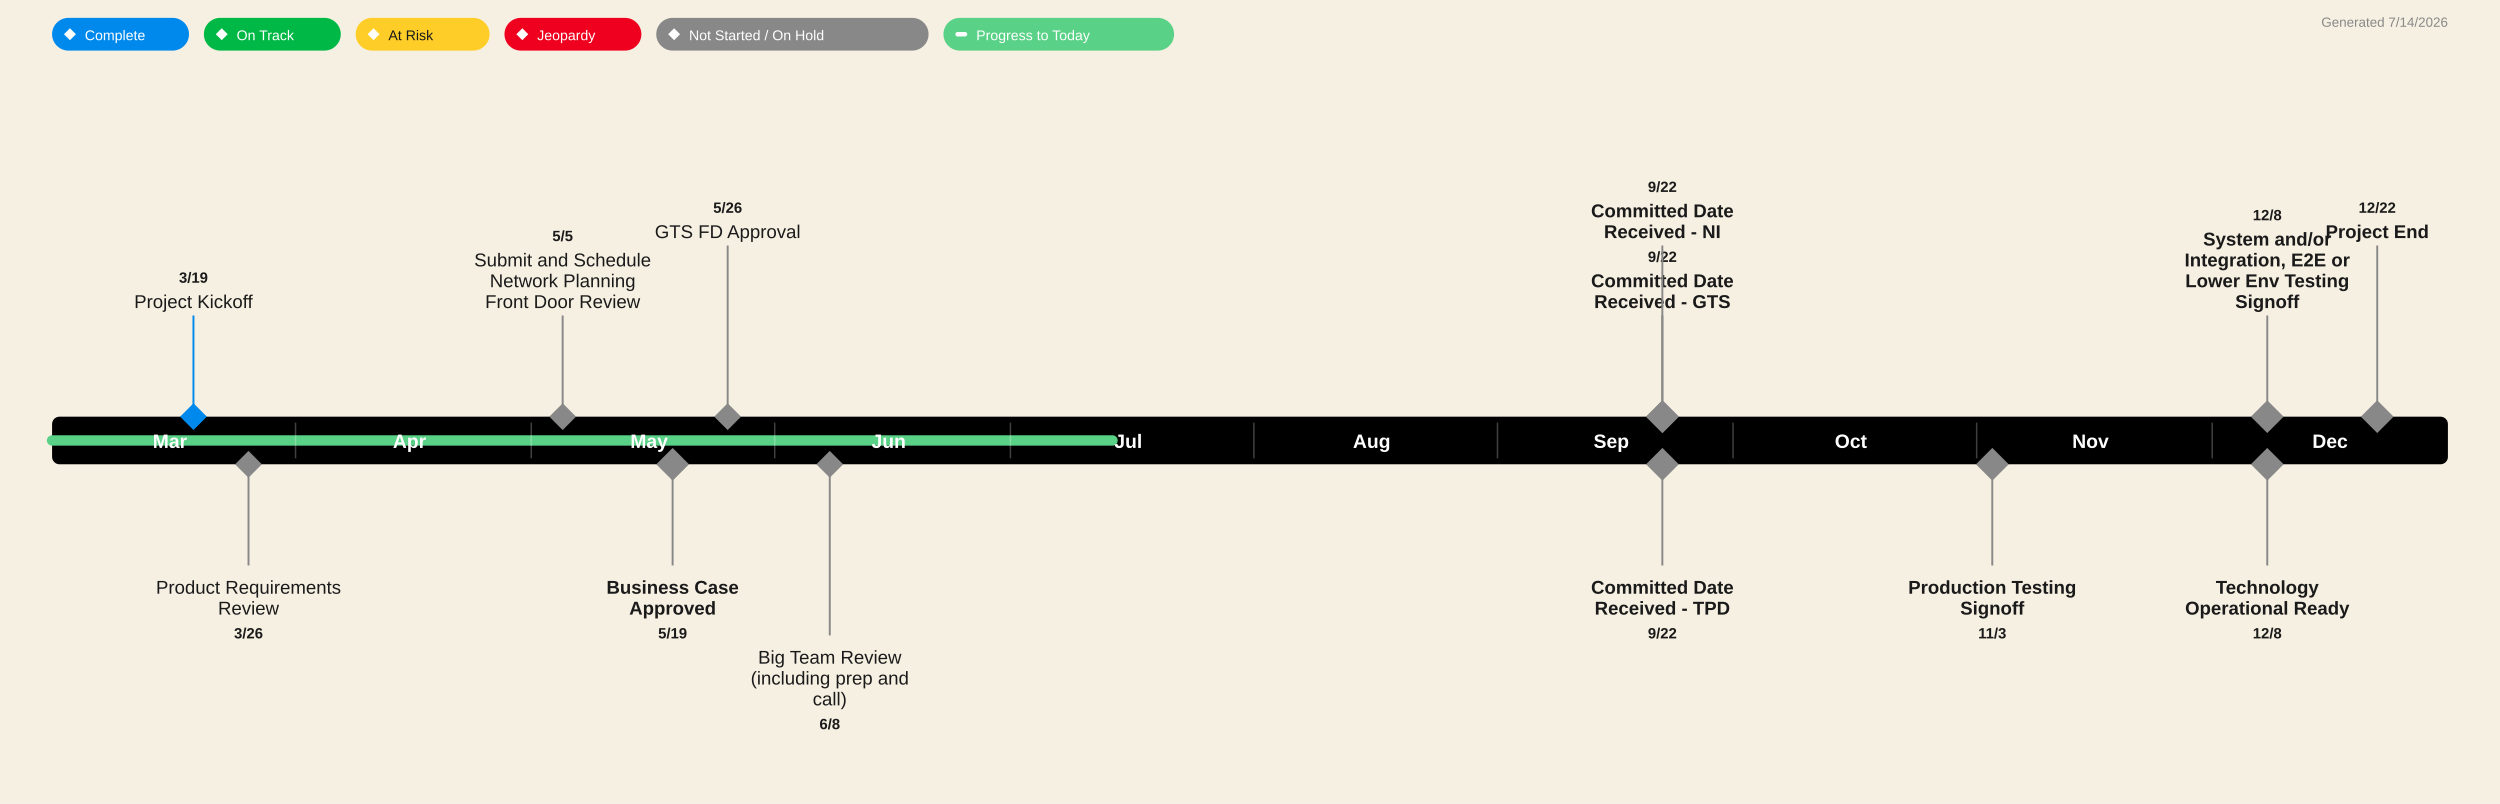
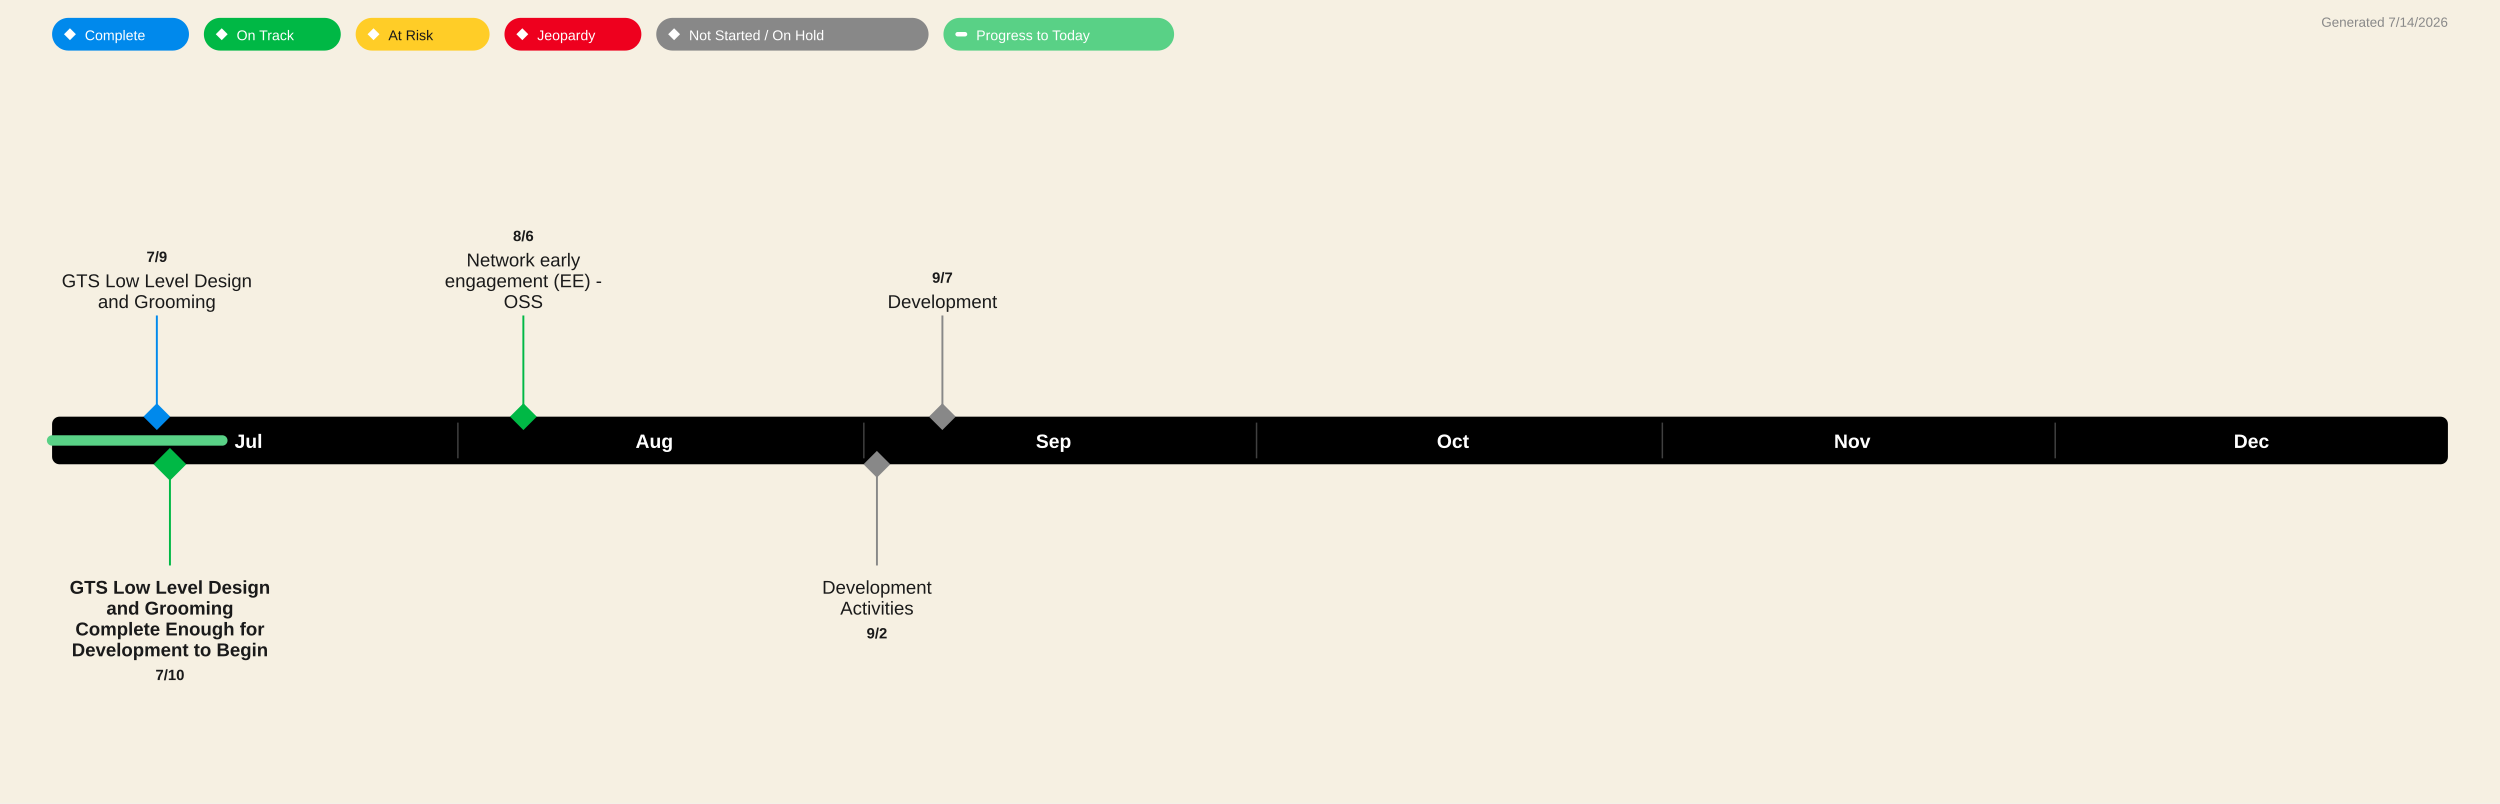
<svg xmlns="http://www.w3.org/2000/svg" width="1680" height="540" viewBox="0 0 1680 540">
  <rect width="1680" height="540" fill="#F6F0E2" />
  <text x="1645.0" y="18.0" text-anchor="end" font-size="9" font-weight="normal" fill="#888888" font-family="Calibri,Arial,sans-serif">Generated 7/14/2026</text>
  <rect x="35" y="280" width="1610" height="32" fill="#000000" rx="5" />
-   <line x1="35" y1="296.0" x2="747.6" y2="296.0" stroke="#59D186" stroke-width="7" stroke-linecap="round" />
-   <text x="114.2" y="301.0" text-anchor="middle" font-size="13" font-weight="bold" fill="#ffffff" font-family="Calibri,Arial,sans-serif">Mar</text>
-   <line x1="198.6" y1="284" x2="198.6" y2="308" stroke="rgba(255,255,255,0.25)" stroke-width="1" />
-   <text x="275.2" y="301.0" text-anchor="middle" font-size="13" font-weight="bold" fill="#ffffff" font-family="Calibri,Arial,sans-serif">Apr</text>
-   <line x1="357.0" y1="284" x2="357.0" y2="308" stroke="rgba(255,255,255,0.25)" stroke-width="1" />
-   <text x="436.2" y="301.0" text-anchor="middle" font-size="13" font-weight="bold" fill="#ffffff" font-family="Calibri,Arial,sans-serif">May</text>
-   <line x1="520.6" y1="284" x2="520.6" y2="308" stroke="rgba(255,255,255,0.25)" stroke-width="1" />
-   <text x="597.2" y="301.0" text-anchor="middle" font-size="13" font-weight="bold" fill="#ffffff" font-family="Calibri,Arial,sans-serif">Jun</text>
-   <line x1="679.0" y1="284" x2="679.0" y2="308" stroke="rgba(255,255,255,0.25)" stroke-width="1" />
-   <text x="758.2" y="301.0" text-anchor="middle" font-size="13" font-weight="bold" fill="#ffffff" font-family="Calibri,Arial,sans-serif">Jul</text>
-   <line x1="842.6" y1="284" x2="842.6" y2="308" stroke="rgba(255,255,255,0.25)" stroke-width="1" />
-   <text x="921.8" y="301.0" text-anchor="middle" font-size="13" font-weight="bold" fill="#ffffff" font-family="Calibri,Arial,sans-serif">Aug</text>
-   <line x1="1006.3" y1="284" x2="1006.3" y2="308" stroke="rgba(255,255,255,0.25)" stroke-width="1" />
-   <text x="1082.8" y="301.0" text-anchor="middle" font-size="13" font-weight="bold" fill="#ffffff" font-family="Calibri,Arial,sans-serif">Sep</text>
-   <line x1="1164.6" y1="284" x2="1164.6" y2="308" stroke="rgba(255,255,255,0.25)" stroke-width="1" />
-   <text x="1243.8" y="301.0" text-anchor="middle" font-size="13" font-weight="bold" fill="#ffffff" font-family="Calibri,Arial,sans-serif">Oct</text>
-   <line x1="1328.3" y1="284" x2="1328.3" y2="308" stroke="rgba(255,255,255,0.25)" stroke-width="1" />
-   <text x="1404.8" y="301.0" text-anchor="middle" font-size="13" font-weight="bold" fill="#ffffff" font-family="Calibri,Arial,sans-serif">Nov</text>
-   <line x1="1486.6" y1="284" x2="1486.6" y2="308" stroke="rgba(255,255,255,0.25)" stroke-width="1" />
-   <text x="1565.8" y="301.0" text-anchor="middle" font-size="13" font-weight="bold" fill="#ffffff" font-family="Calibri,Arial,sans-serif">Dec</text>
-   <line x1="130.0" y1="280" x2="130.0" y2="212" stroke="#0089EC" stroke-width="1.3" />
-   <polygon points="130.016,271 139.016,280 130.016,289 121.016,280" fill="#0089EC" />
-   <text x="130.0" y="207.0" text-anchor="middle" font-size="12.5" font-weight="normal" fill="#1a1a1a" font-family="Calibri,Arial,sans-serif">Project Kickoff</text>
-   <text x="130.0" y="190.0" text-anchor="middle" font-size="10" font-weight="bold" fill="#1a1a1a" font-family="Calibri,Arial,sans-serif">3/19</text>
-   <line x1="167.0" y1="312" x2="167.0" y2="380" stroke="#888888" stroke-width="1.3" />
-   <polygon points="166.967,303 175.967,312 166.967,321 157.967,312" fill="#888888" />
-   <text x="167.0" y="399.0" text-anchor="middle" font-size="12.5" font-weight="normal" fill="#1a1a1a" font-family="Calibri,Arial,sans-serif">Product Requirements</text>
-   <text x="167.0" y="413.0" text-anchor="middle" font-size="12.5" font-weight="normal" fill="#1a1a1a" font-family="Calibri,Arial,sans-serif">Review</text>
-   <text x="167.0" y="429.0" text-anchor="middle" font-size="10" font-weight="bold" fill="#1a1a1a" font-family="Calibri,Arial,sans-serif">3/26</text>
-   <line x1="378.1" y1="280" x2="378.1" y2="212" stroke="#888888" stroke-width="1.3" />
-   <polygon points="378.115,271 387.115,280 378.115,289 369.115,280" fill="#888888" />
-   <text x="378.1" y="179.0" text-anchor="middle" font-size="12.5" font-weight="normal" fill="#1a1a1a" font-family="Calibri,Arial,sans-serif">Submit and Schedule</text>
-   <text x="378.1" y="193.0" text-anchor="middle" font-size="12.5" font-weight="normal" fill="#1a1a1a" font-family="Calibri,Arial,sans-serif">Network Planning</text>
-   <text x="378.1" y="207.0" text-anchor="middle" font-size="12.5" font-weight="normal" fill="#1a1a1a" font-family="Calibri,Arial,sans-serif">Front Door Review</text>
-   <text x="378.1" y="162.0" text-anchor="middle" font-size="10" font-weight="bold" fill="#1a1a1a" font-family="Calibri,Arial,sans-serif">5/5</text>
-   <line x1="452.0" y1="312" x2="452.0" y2="380" stroke="#888888" stroke-width="1.3" />
-   <polygon points="452.016,301 463.016,312 452.016,323 441.016,312" fill="#888888" />
-   <text x="452.0" y="399.0" text-anchor="middle" font-size="12.5" font-weight="bold" fill="#1a1a1a" font-family="Calibri,Arial,sans-serif">Business Case</text>
-   <text x="452.0" y="413.0" text-anchor="middle" font-size="12.5" font-weight="bold" fill="#1a1a1a" font-family="Calibri,Arial,sans-serif">Approved</text>
-   <text x="452.0" y="429.0" text-anchor="middle" font-size="10" font-weight="bold" fill="#1a1a1a" font-family="Calibri,Arial,sans-serif">5/19</text>
-   <line x1="489.0" y1="280" x2="489.0" y2="165" stroke="#888888" stroke-width="1.3" />
-   <polygon points="488.967,271 497.967,280 488.967,289 479.967,280" fill="#888888" />
-   <text x="489.0" y="160.0" text-anchor="middle" font-size="12.5" font-weight="normal" fill="#1a1a1a" font-family="Calibri,Arial,sans-serif">GTS FD Approval</text>
-   <text x="489.0" y="143.0" text-anchor="middle" font-size="10" font-weight="bold" fill="#1a1a1a" font-family="Calibri,Arial,sans-serif">5/26</text>
-   <line x1="557.6" y1="312" x2="557.6" y2="427" stroke="#888888" stroke-width="1.3" />
-   <polygon points="557.59,303 566.59,312 557.59,321 548.59,312" fill="#888888" />
-   <text x="557.6" y="446.0" text-anchor="middle" font-size="12.5" font-weight="normal" fill="#1a1a1a" font-family="Calibri,Arial,sans-serif">Big Team Review</text>
-   <text x="557.6" y="460.0" text-anchor="middle" font-size="12.5" font-weight="normal" fill="#1a1a1a" font-family="Calibri,Arial,sans-serif">(including prep and</text>
-   <text x="557.6" y="474.0" text-anchor="middle" font-size="12.5" font-weight="normal" fill="#1a1a1a" font-family="Calibri,Arial,sans-serif">call)</text>
-   <text x="557.6" y="490.0" text-anchor="middle" font-size="10" font-weight="bold" fill="#1a1a1a" font-family="Calibri,Arial,sans-serif">6/8</text>
-   <line x1="1117.1" y1="280" x2="1117.1" y2="212" stroke="#888888" stroke-width="1.3" />
-   <polygon points="1117.131,269 1128.131,280 1117.131,291 1106.131,280" fill="#888888" />
-   <text x="1117.1" y="193.0" text-anchor="middle" font-size="12.5" font-weight="bold" fill="#1a1a1a" font-family="Calibri,Arial,sans-serif">Committed Date</text>
-   <text x="1117.1" y="207.0" text-anchor="middle" font-size="12.5" font-weight="bold" fill="#1a1a1a" font-family="Calibri,Arial,sans-serif">Received - GTS</text>
-   <text x="1117.1" y="176.0" text-anchor="middle" font-size="10" font-weight="bold" fill="#1a1a1a" font-family="Calibri,Arial,sans-serif">9/22</text>
-   <line x1="1117.1" y1="312" x2="1117.1" y2="380" stroke="#888888" stroke-width="1.3" />
-   <polygon points="1117.131,301 1128.131,312 1117.131,323 1106.131,312" fill="#888888" />
-   <text x="1117.1" y="399.0" text-anchor="middle" font-size="12.5" font-weight="bold" fill="#1a1a1a" font-family="Calibri,Arial,sans-serif">Committed Date</text>
-   <text x="1117.1" y="413.0" text-anchor="middle" font-size="12.5" font-weight="bold" fill="#1a1a1a" font-family="Calibri,Arial,sans-serif">Received - TPD</text>
-   <text x="1117.1" y="429.0" text-anchor="middle" font-size="10" font-weight="bold" fill="#1a1a1a" font-family="Calibri,Arial,sans-serif">9/22</text>
-   <line x1="1117.1" y1="280" x2="1117.1" y2="165" stroke="#888888" stroke-width="1.3" />
-   <polygon points="1117.131,269 1128.131,280 1117.131,291 1106.131,280" fill="#888888" />
-   <text x="1117.1" y="146.0" text-anchor="middle" font-size="12.5" font-weight="bold" fill="#1a1a1a" font-family="Calibri,Arial,sans-serif">Committed Date</text>
-   <text x="1117.1" y="160.0" text-anchor="middle" font-size="12.5" font-weight="bold" fill="#1a1a1a" font-family="Calibri,Arial,sans-serif">Received - NI</text>
-   <text x="1117.1" y="129.0" text-anchor="middle" font-size="10" font-weight="bold" fill="#1a1a1a" font-family="Calibri,Arial,sans-serif">9/22</text>
-   <line x1="1338.8" y1="312" x2="1338.8" y2="380" stroke="#888888" stroke-width="1.3" />
-   <polygon points="1338.836,301 1349.836,312 1338.836,323 1327.836,312" fill="#888888" />
-   <text x="1338.8" y="399.0" text-anchor="middle" font-size="12.5" font-weight="bold" fill="#1a1a1a" font-family="Calibri,Arial,sans-serif">Production Testing</text>
-   <text x="1338.8" y="413.0" text-anchor="middle" font-size="12.5" font-weight="bold" fill="#1a1a1a" font-family="Calibri,Arial,sans-serif">Signoff</text>
-   <text x="1338.8" y="429.0" text-anchor="middle" font-size="10" font-weight="bold" fill="#1a1a1a" font-family="Calibri,Arial,sans-serif">11/3</text>
-   <line x1="1523.6" y1="280" x2="1523.6" y2="212" stroke="#888888" stroke-width="1.3" />
-   <polygon points="1523.59,269 1534.59,280 1523.59,291 1512.59,280" fill="#888888" />
-   <text x="1523.6" y="165.0" text-anchor="middle" font-size="12.5" font-weight="bold" fill="#1a1a1a" font-family="Calibri,Arial,sans-serif">System and/or</text>
-   <text x="1523.6" y="179.0" text-anchor="middle" font-size="12.5" font-weight="bold" fill="#1a1a1a" font-family="Calibri,Arial,sans-serif">Integration, E2E or</text>
-   <text x="1523.6" y="193.0" text-anchor="middle" font-size="12.5" font-weight="bold" fill="#1a1a1a" font-family="Calibri,Arial,sans-serif">Lower Env  Testing</text>
-   <text x="1523.6" y="207.0" text-anchor="middle" font-size="12.5" font-weight="bold" fill="#1a1a1a" font-family="Calibri,Arial,sans-serif">Signoff</text>
-   <text x="1523.6" y="148.0" text-anchor="middle" font-size="10" font-weight="bold" fill="#1a1a1a" font-family="Calibri,Arial,sans-serif">12/8</text>
-   <line x1="1523.6" y1="312" x2="1523.6" y2="380" stroke="#888888" stroke-width="1.3" />
-   <polygon points="1523.59,301 1534.59,312 1523.59,323 1512.59,312" fill="#888888" />
-   <text x="1523.6" y="399.0" text-anchor="middle" font-size="12.5" font-weight="bold" fill="#1a1a1a" font-family="Calibri,Arial,sans-serif">Technology</text>
-   <text x="1523.6" y="413.0" text-anchor="middle" font-size="12.5" font-weight="bold" fill="#1a1a1a" font-family="Calibri,Arial,sans-serif">Operational Ready</text>
-   <text x="1523.6" y="429.0" text-anchor="middle" font-size="10" font-weight="bold" fill="#1a1a1a" font-family="Calibri,Arial,sans-serif">12/8</text>
-   <line x1="1597.5" y1="280" x2="1597.5" y2="165" stroke="#888888" stroke-width="1.3" />
-   <polygon points="1597.492,269 1608.492,280 1597.492,291 1586.492,280" fill="#888888" />
-   <text x="1597.5" y="160.0" text-anchor="middle" font-size="12.5" font-weight="bold" fill="#1a1a1a" font-family="Calibri,Arial,sans-serif">Project End</text>
-   <text x="1597.5" y="143.0" text-anchor="middle" font-size="10" font-weight="bold" fill="#1a1a1a" font-family="Calibri,Arial,sans-serif">12/22</text>
+   <line x1="35" y1="296.0" x2="149.4" y2="296.0" stroke="#59D186" stroke-width="7" stroke-linecap="round" />
+   <text x="167.0" y="301.0" text-anchor="middle" font-size="13" font-weight="bold" fill="#ffffff" font-family="Calibri,Arial,sans-serif">Jul</text>
+   <line x1="307.7" y1="284" x2="307.7" y2="308" stroke="rgba(255,255,255,0.25)" stroke-width="1" />
+   <text x="439.7" y="301.0" text-anchor="middle" font-size="13" font-weight="bold" fill="#ffffff" font-family="Calibri,Arial,sans-serif">Aug</text>
+   <line x1="580.5" y1="284" x2="580.5" y2="308" stroke="rgba(255,255,255,0.25)" stroke-width="1" />
+   <text x="708.0" y="301.0" text-anchor="middle" font-size="13" font-weight="bold" fill="#ffffff" font-family="Calibri,Arial,sans-serif">Sep</text>
+   <line x1="844.4" y1="284" x2="844.4" y2="308" stroke="rgba(255,255,255,0.25)" stroke-width="1" />
+   <text x="976.4" y="301.0" text-anchor="middle" font-size="13" font-weight="bold" fill="#ffffff" font-family="Calibri,Arial,sans-serif">Oct</text>
+   <line x1="1117.1" y1="284" x2="1117.1" y2="308" stroke="rgba(255,255,255,0.25)" stroke-width="1" />
+   <text x="1244.7" y="301.0" text-anchor="middle" font-size="13" font-weight="bold" fill="#ffffff" font-family="Calibri,Arial,sans-serif">Nov</text>
+   <line x1="1381.1" y1="284" x2="1381.1" y2="308" stroke="rgba(255,255,255,0.25)" stroke-width="1" />
+   <text x="1513.0" y="301.0" text-anchor="middle" font-size="13" font-weight="bold" fill="#ffffff" font-family="Calibri,Arial,sans-serif">Dec</text>
+   <line x1="105.4" y1="280" x2="105.4" y2="212" stroke="#0089EC" stroke-width="1.3" />
+   <polygon points="105.383,271 114.383,280 105.383,289 96.383,280" fill="#0089EC" />
+   <text x="105.4" y="193.0" text-anchor="middle" font-size="12.5" font-weight="normal" fill="#1a1a1a" font-family="Calibri,Arial,sans-serif">GTS Low Level Design</text>
+   <text x="105.4" y="207.0" text-anchor="middle" font-size="12.5" font-weight="normal" fill="#1a1a1a" font-family="Calibri,Arial,sans-serif">and Grooming</text>
+   <text x="105.4" y="176.0" text-anchor="middle" font-size="10" font-weight="bold" fill="#1a1a1a" font-family="Calibri,Arial,sans-serif">7/9</text>
+   <line x1="114.2" y1="312" x2="114.2" y2="380" stroke="#00B845" stroke-width="1.3" />
+   <polygon points="114.18,301 125.18,312 114.18,323 103.18,312" fill="#00B845" />
+   <text x="114.2" y="399.0" text-anchor="middle" font-size="12.5" font-weight="bold" fill="#1a1a1a" font-family="Calibri,Arial,sans-serif">GTS Low Level Design</text>
+   <text x="114.2" y="413.0" text-anchor="middle" font-size="12.5" font-weight="bold" fill="#1a1a1a" font-family="Calibri,Arial,sans-serif">and Grooming</text>
+   <text x="114.2" y="427.0" text-anchor="middle" font-size="12.5" font-weight="bold" fill="#1a1a1a" font-family="Calibri,Arial,sans-serif">Complete Enough for</text>
+   <text x="114.2" y="441.0" text-anchor="middle" font-size="12.5" font-weight="bold" fill="#1a1a1a" font-family="Calibri,Arial,sans-serif">Development to Begin</text>
+   <text x="114.2" y="457.0" text-anchor="middle" font-size="10" font-weight="bold" fill="#1a1a1a" font-family="Calibri,Arial,sans-serif">7/10</text>
+   <line x1="351.7" y1="280" x2="351.7" y2="212" stroke="#00B845" stroke-width="1.3" />
+   <polygon points="351.721,271 360.721,280 351.721,289 342.721,280" fill="#00B845" />
+   <text x="351.7" y="179.0" text-anchor="middle" font-size="12.5" font-weight="normal" fill="#1a1a1a" font-family="Calibri,Arial,sans-serif">Network early</text>
+   <text x="351.7" y="193.0" text-anchor="middle" font-size="12.5" font-weight="normal" fill="#1a1a1a" font-family="Calibri,Arial,sans-serif">engagement (EE) -</text>
+   <text x="351.7" y="207.0" text-anchor="middle" font-size="12.5" font-weight="normal" fill="#1a1a1a" font-family="Calibri,Arial,sans-serif">OSS</text>
+   <text x="351.7" y="162.0" text-anchor="middle" font-size="10" font-weight="bold" fill="#1a1a1a" font-family="Calibri,Arial,sans-serif">8/6</text>
+   <line x1="589.3" y1="312" x2="589.3" y2="380" stroke="#888888" stroke-width="1.3" />
+   <polygon points="589.262,303 598.262,312 589.262,321 580.262,312" fill="#888888" />
+   <text x="589.3" y="399.0" text-anchor="middle" font-size="12.5" font-weight="normal" fill="#1a1a1a" font-family="Calibri,Arial,sans-serif">Development</text>
+   <text x="589.3" y="413.0" text-anchor="middle" font-size="12.5" font-weight="normal" fill="#1a1a1a" font-family="Calibri,Arial,sans-serif">Activities</text>
+   <text x="589.3" y="429.0" text-anchor="middle" font-size="10" font-weight="bold" fill="#1a1a1a" font-family="Calibri,Arial,sans-serif">9/2</text>
+   <line x1="633.3" y1="280" x2="633.3" y2="212" stroke="#888888" stroke-width="1.3" />
+   <polygon points="633.251,271 642.251,280 633.251,289 624.251,280" fill="#888888" />
+   <text x="633.3" y="207.0" text-anchor="middle" font-size="12.5" font-weight="normal" fill="#1a1a1a" font-family="Calibri,Arial,sans-serif">Development</text>
+   <text x="633.3" y="190.0" text-anchor="middle" font-size="10" font-weight="bold" fill="#1a1a1a" font-family="Calibri,Arial,sans-serif">9/7</text>
  <rect x="35.0" y="12" width="92" height="22" rx="11" fill="#0089EC" />
  <polygon points="47.0,19.0 51.0,23.0 47.0,27.0 43.0,23.0" fill="#ffffff" />
  <text x="57.0" y="27.0" text-anchor="start" font-size="9.5" font-weight="normal" fill="#ffffff" font-family="Calibri,Arial,sans-serif">Complete</text>
  <rect x="137.0" y="12" width="92" height="22" rx="11" fill="#00B845" />
  <polygon points="149.0,19.0 153.0,23.0 149.0,27.0 145.0,23.0" fill="#ffffff" />
  <text x="159.0" y="27.0" text-anchor="start" font-size="9.5" font-weight="normal" fill="#ffffff" font-family="Calibri,Arial,sans-serif">On Track</text>
  <rect x="239.0" y="12" width="90" height="22" rx="11" fill="#FFCD27" />
  <polygon points="251.0,19.0 255.0,23.0 251.0,27.0 247.0,23.0" fill="#ffffff" />
  <text x="261.0" y="27.0" text-anchor="start" font-size="9.5" font-weight="normal" fill="#1a1a1a" font-family="Calibri,Arial,sans-serif">At Risk</text>
  <rect x="339.0" y="12" width="92" height="22" rx="11" fill="#EE001E" />
  <polygon points="351.0,19.0 355.0,23.0 351.0,27.0 347.0,23.0" fill="#ffffff" />
  <text x="361.0" y="27.0" text-anchor="start" font-size="9.5" font-weight="normal" fill="#ffffff" font-family="Calibri,Arial,sans-serif">Jeopardy</text>
  <rect x="441.0" y="12" width="183" height="22" rx="11" fill="#888888" />
  <polygon points="453.0,19.0 457.0,23.0 453.0,27.0 449.0,23.0" fill="#ffffff" />
  <text x="463.0" y="27.0" text-anchor="start" font-size="9.5" font-weight="normal" fill="#ffffff" font-family="Calibri,Arial,sans-serif">Not Started / On Hold</text>
  <rect x="634.0" y="12" width="155" height="22" rx="11" fill="#59D186" />
  <rect x="642.0" y="21.5" width="8" height="3" rx="1.5" fill="#ffffff" />
  <text x="656.0" y="27.0" text-anchor="start" font-size="9.5" font-weight="normal" fill="#ffffff" font-family="Calibri,Arial,sans-serif">Progress to Today</text>
</svg>
